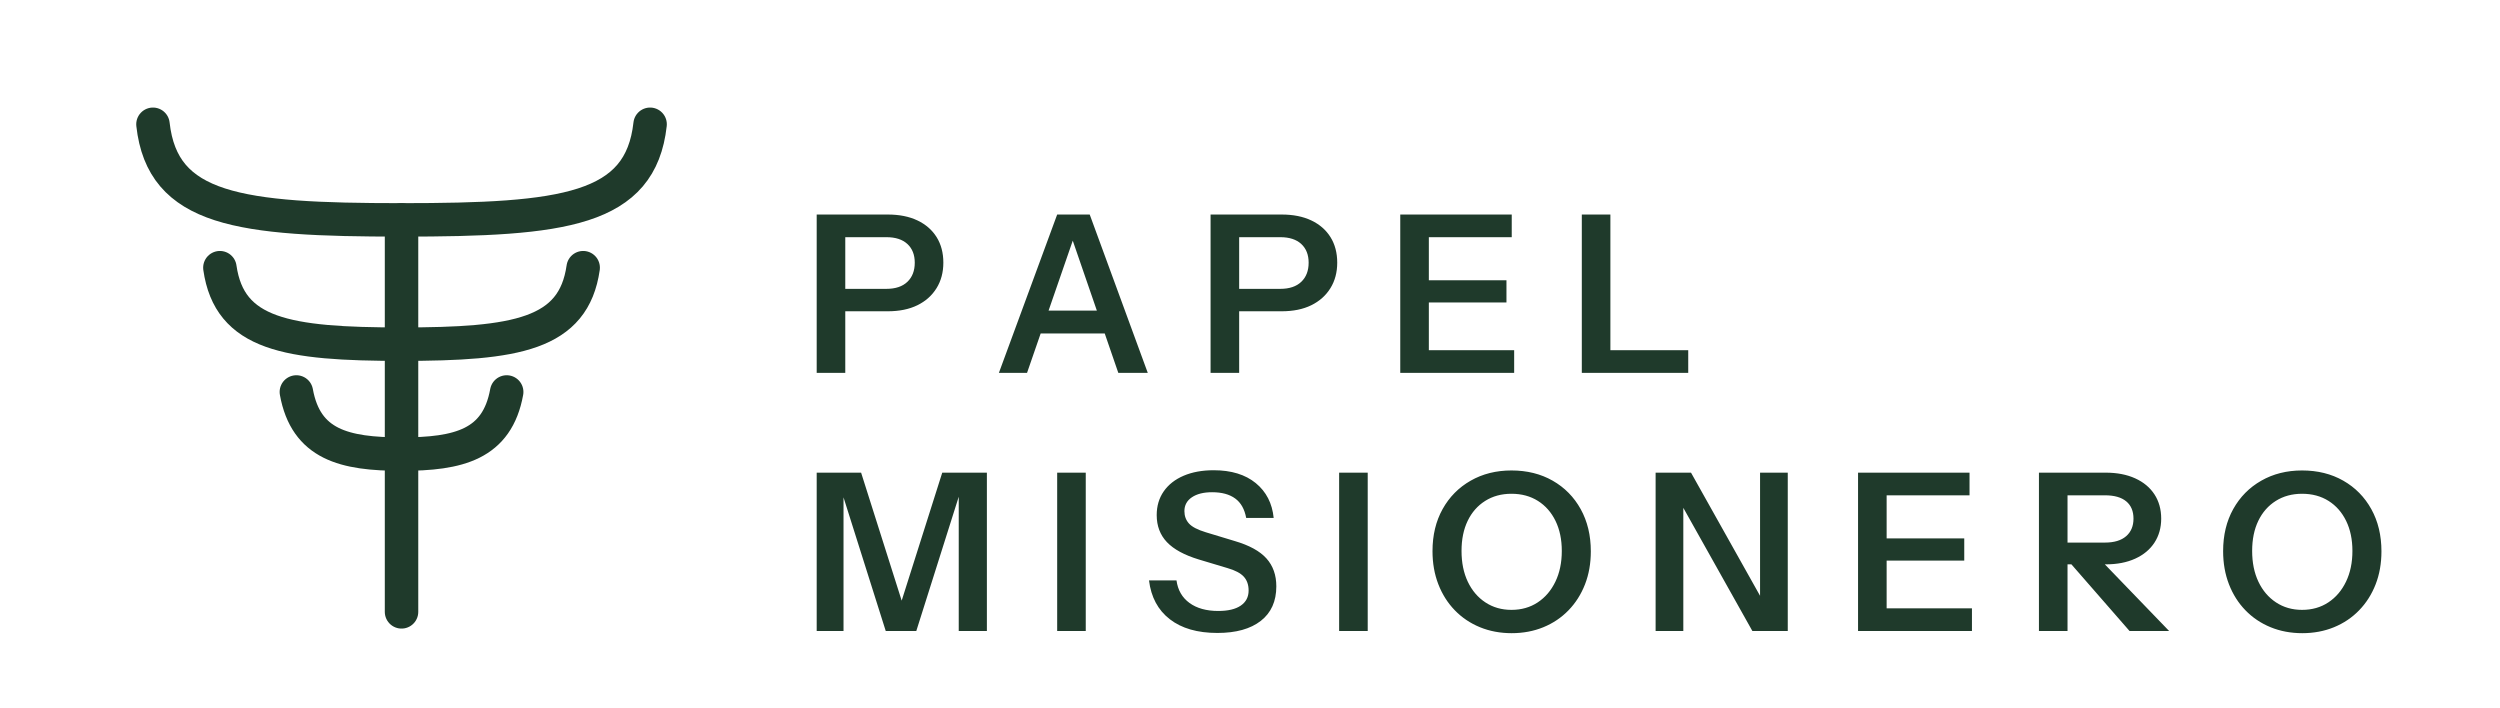
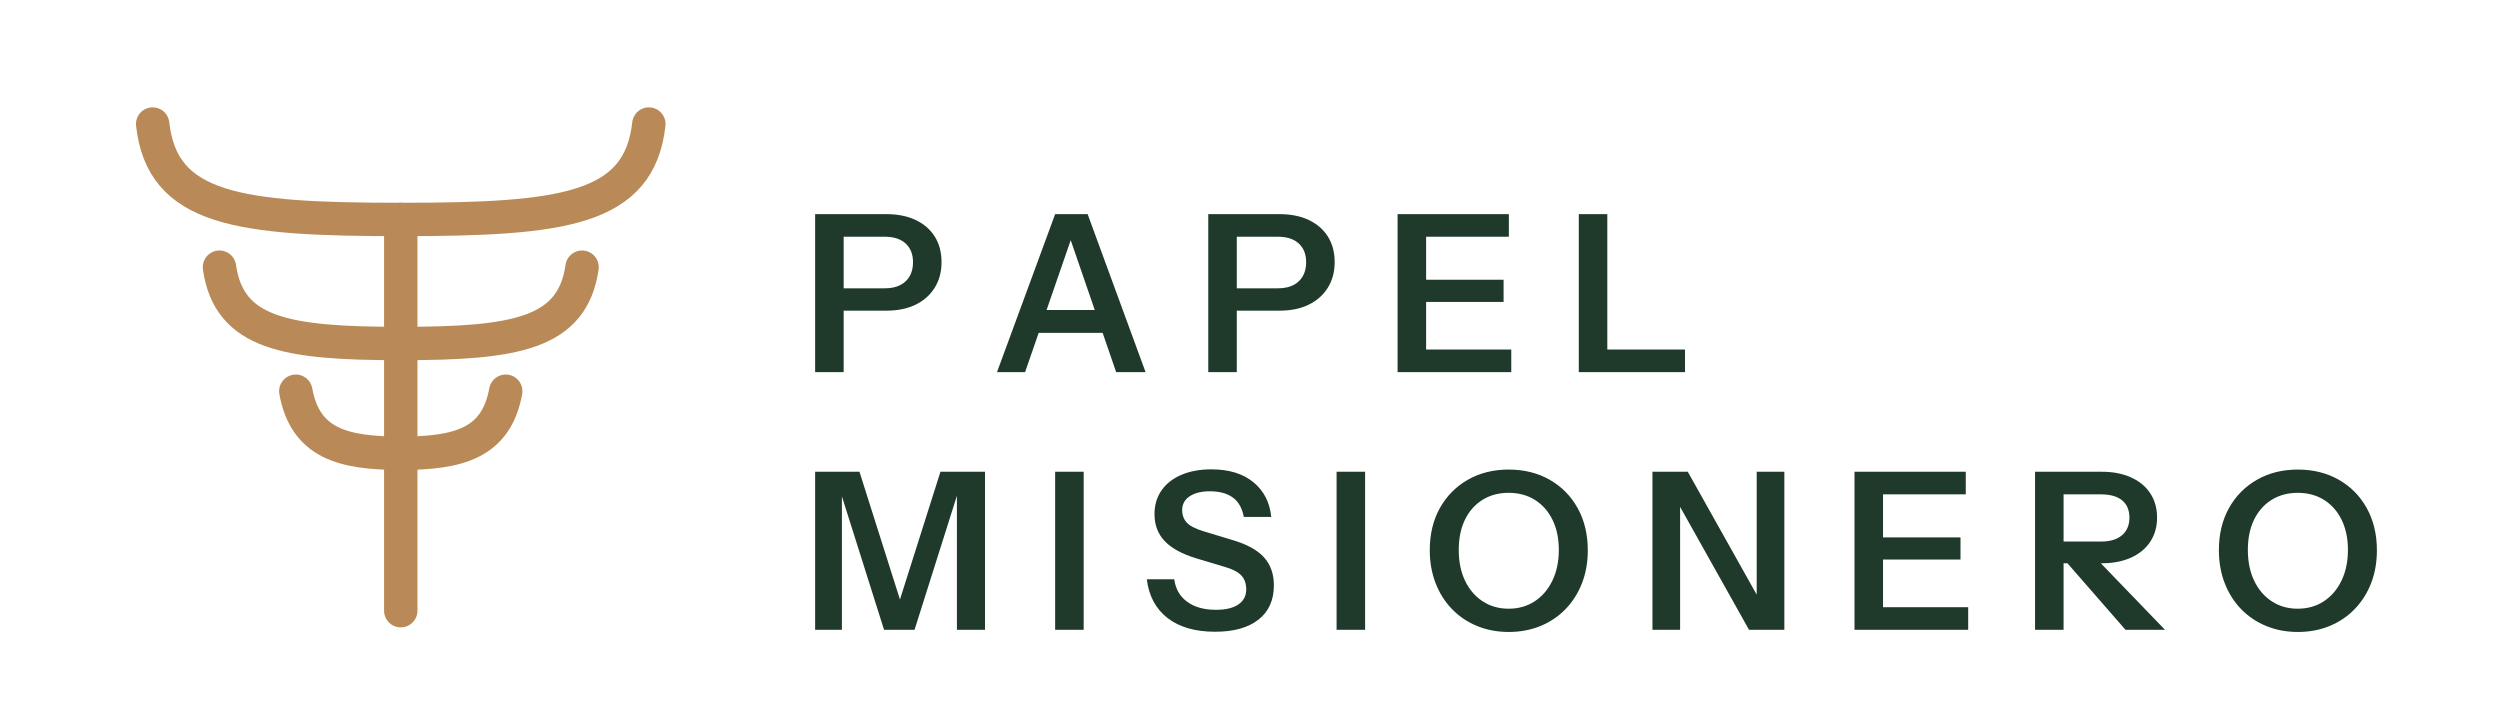
- <svg xmlns="http://www.w3.org/2000/svg" viewBox="0 0 523 148" width="523" height="148">
-   <g transform="translate(24 14) scale(1.0)" fill="none" stroke="#1F3A2B" stroke-width="7.0" stroke-linecap="round" stroke-linejoin="round">
+ <svg xmlns="http://www.w3.org/2000/svg" viewBox="0 0 524 148" width="524" height="148">
+   <g transform="translate(24.00 14.00) scale(1.0)" fill="none" stroke="#B98A57" stroke-width="7.0" stroke-linecap="round" stroke-linejoin="round">
    <path d="M8 12 C10 30 26 32 60 32 C94 32 110 30 112 12" />
    <path d="M22 42 C24 56 36 58 60 58 C84 58 96 56 98 42" />
    <path d="M38 68 C40 79 48 81 60 81 C72 81 80 79 82 68" />
    <path d="M60 32 V114" />
  </g>
  <path d="M170.852 78.0V44.88H185.71Q189.344 44.88 191.943 46.122Q194.542 47.364 195.945 49.618Q197.348 51.872 197.348 54.954Q197.348 57.99 195.922 60.29Q194.496 62.59 191.92 63.855Q189.344 65.12 185.71 65.12H175.498V60.428H185.434Q188.286 60.428 189.827 58.956Q191.368 57.484 191.368 54.954Q191.368 52.47 189.827 51.044Q188.286 49.618 185.434 49.618H176.832V78.0Z M208.97 78.0 221.16 44.88H226.312L214.858 78.0ZM233.948 78.0 222.54 44.88H227.968L240.112 78.0ZM215.272 64.982H233.396V69.766H215.272Z M253.252 78.0V44.88H268.11Q271.744 44.88 274.343 46.122Q276.942 47.364 278.345 49.618Q279.748 51.872 279.748 54.954Q279.748 57.99 278.322 60.29Q276.896 62.59 274.32 63.855Q271.744 65.12 268.11 65.12H257.898V60.428H267.834Q270.686 60.428 272.227 58.956Q273.768 57.484 273.768 54.954Q273.768 52.47 272.227 51.044Q270.686 49.618 267.834 49.618H259.232V78.0Z M292.934 78.0V44.88H298.914V78.0ZM295.786 78.0V73.262H316.762V78.0ZM295.786 63.28V58.634H315.152V63.28ZM295.786 49.618V44.88H316.256V49.618Z M330.914 78.0V44.88H336.894V78.0ZM333.766 78.0V73.262H353.178V78.0Z M170.852 132.0V98.88H180.144L190.264 130.804H186.998L197.118 98.88H206.456V132.0H200.568V100.858H201.534L191.69 132.0H185.296L175.544 101.134H176.464V132.0Z M221.16 132.0V98.88H227.14V132.0Z M254.678 132.414Q248.422 132.414 244.719 129.539Q241.016 126.664 240.372 121.42H246.122Q246.536 124.456 248.836 126.135Q251.136 127.814 254.862 127.814Q257.944 127.814 259.577 126.687Q261.21 125.56 261.21 123.536Q261.21 121.742 260.198 120.638Q259.186 119.534 256.794 118.844L250.814 117.05Q246.26 115.67 244.121 113.416Q241.982 111.162 241.982 107.758Q241.982 104.906 243.454 102.79Q244.926 100.674 247.617 99.524Q250.308 98.374 253.896 98.374Q259.416 98.374 262.705 101.065Q265.994 103.756 266.454 108.356H260.704Q260.198 105.596 258.404 104.285Q256.61 102.974 253.574 102.974Q250.906 102.974 249.342 104.032Q247.778 105.09 247.778 106.93Q247.778 108.448 248.721 109.506Q249.664 110.564 252.24 111.346L258.312 113.186Q262.866 114.52 264.936 116.82Q267.006 119.12 267.006 122.662Q267.006 127.354 263.763 129.884Q260.52 132.414 254.678 132.414Z M280.146 132.0V98.88H286.126V132.0Z M316.24 132.46Q312.652 132.46 309.616 131.218Q306.58 129.976 304.349 127.676Q302.118 125.376 300.899 122.225Q299.68 119.074 299.68 115.302Q299.68 110.288 301.796 106.493Q303.912 102.698 307.661 100.559Q311.41 98.42 316.194 98.42Q321.07 98.42 324.819 100.559Q328.568 102.698 330.684 106.516Q332.8 110.334 332.8 115.348Q332.8 119.12 331.581 122.248Q330.362 125.376 328.131 127.676Q325.9 129.976 322.864 131.218Q319.828 132.46 316.24 132.46ZM316.194 127.584Q319.322 127.584 321.691 126.02Q324.06 124.456 325.394 121.673Q326.728 118.89 326.728 115.256Q326.728 111.668 325.417 108.977Q324.106 106.286 321.737 104.791Q319.368 103.296 316.194 103.296Q313.066 103.296 310.697 104.791Q308.328 106.286 307.04 108.954Q305.752 111.622 305.752 115.256Q305.752 118.936 307.063 121.696Q308.374 124.456 310.743 126.02Q313.112 127.584 316.194 127.584Z M346.354 132.0V98.88H353.76L369.906 127.676L368.204 128.09V98.88H374V132.0H366.594L350.448 103.204L352.15 102.79V132.0Z M388.704 132.0V98.88H394.684V132.0ZM391.556 132.0V127.262H412.532V132.0ZM391.556 117.28V112.634H410.922V117.28ZM391.556 103.618V98.88H412.026V103.618Z M426.546 132.0V98.88H440.53Q444.072 98.88 446.694 100.076Q449.316 101.272 450.719 103.434Q452.122 105.596 452.122 108.494Q452.122 111.346 450.719 113.508Q449.316 115.67 446.694 116.866Q444.072 118.062 440.53 118.062H431.238V113.508H440.346Q443.244 113.508 444.785 112.174Q446.326 110.84 446.326 108.494Q446.326 106.148 444.808 104.883Q443.29 103.618 440.346 103.618H432.526V132.0ZM445.498 132.0 430.732 115.072H437.448L453.778 132.0Z M481.638 132.46Q478.05 132.46 475.014 131.218Q471.978 129.976 469.747 127.676Q467.516 125.376 466.297 122.225Q465.078 119.074 465.078 115.302Q465.078 110.288 467.194 106.493Q469.31 102.698 473.059 100.559Q476.808 98.42 481.592 98.42Q486.468 98.42 490.217 100.559Q493.966 102.698 496.082 106.516Q498.198 110.334 498.198 115.348Q498.198 119.12 496.979 122.248Q495.76 125.376 493.529 127.676Q491.298 129.976 488.262 131.218Q485.226 132.46 481.638 132.46ZM481.592 127.584Q484.72 127.584 487.089 126.02Q489.458 124.456 490.792 121.673Q492.126 118.89 492.126 115.256Q492.126 111.668 490.815 108.977Q489.504 106.286 487.135 104.791Q484.766 103.296 481.592 103.296Q478.464 103.296 476.095 104.791Q473.726 106.286 472.438 108.954Q471.15 111.622 471.15 115.256Q471.15 118.936 472.461 121.696Q473.772 124.456 476.141 126.02Q478.51 127.584 481.592 127.584Z" fill="#1F3A2B" />
</svg>
